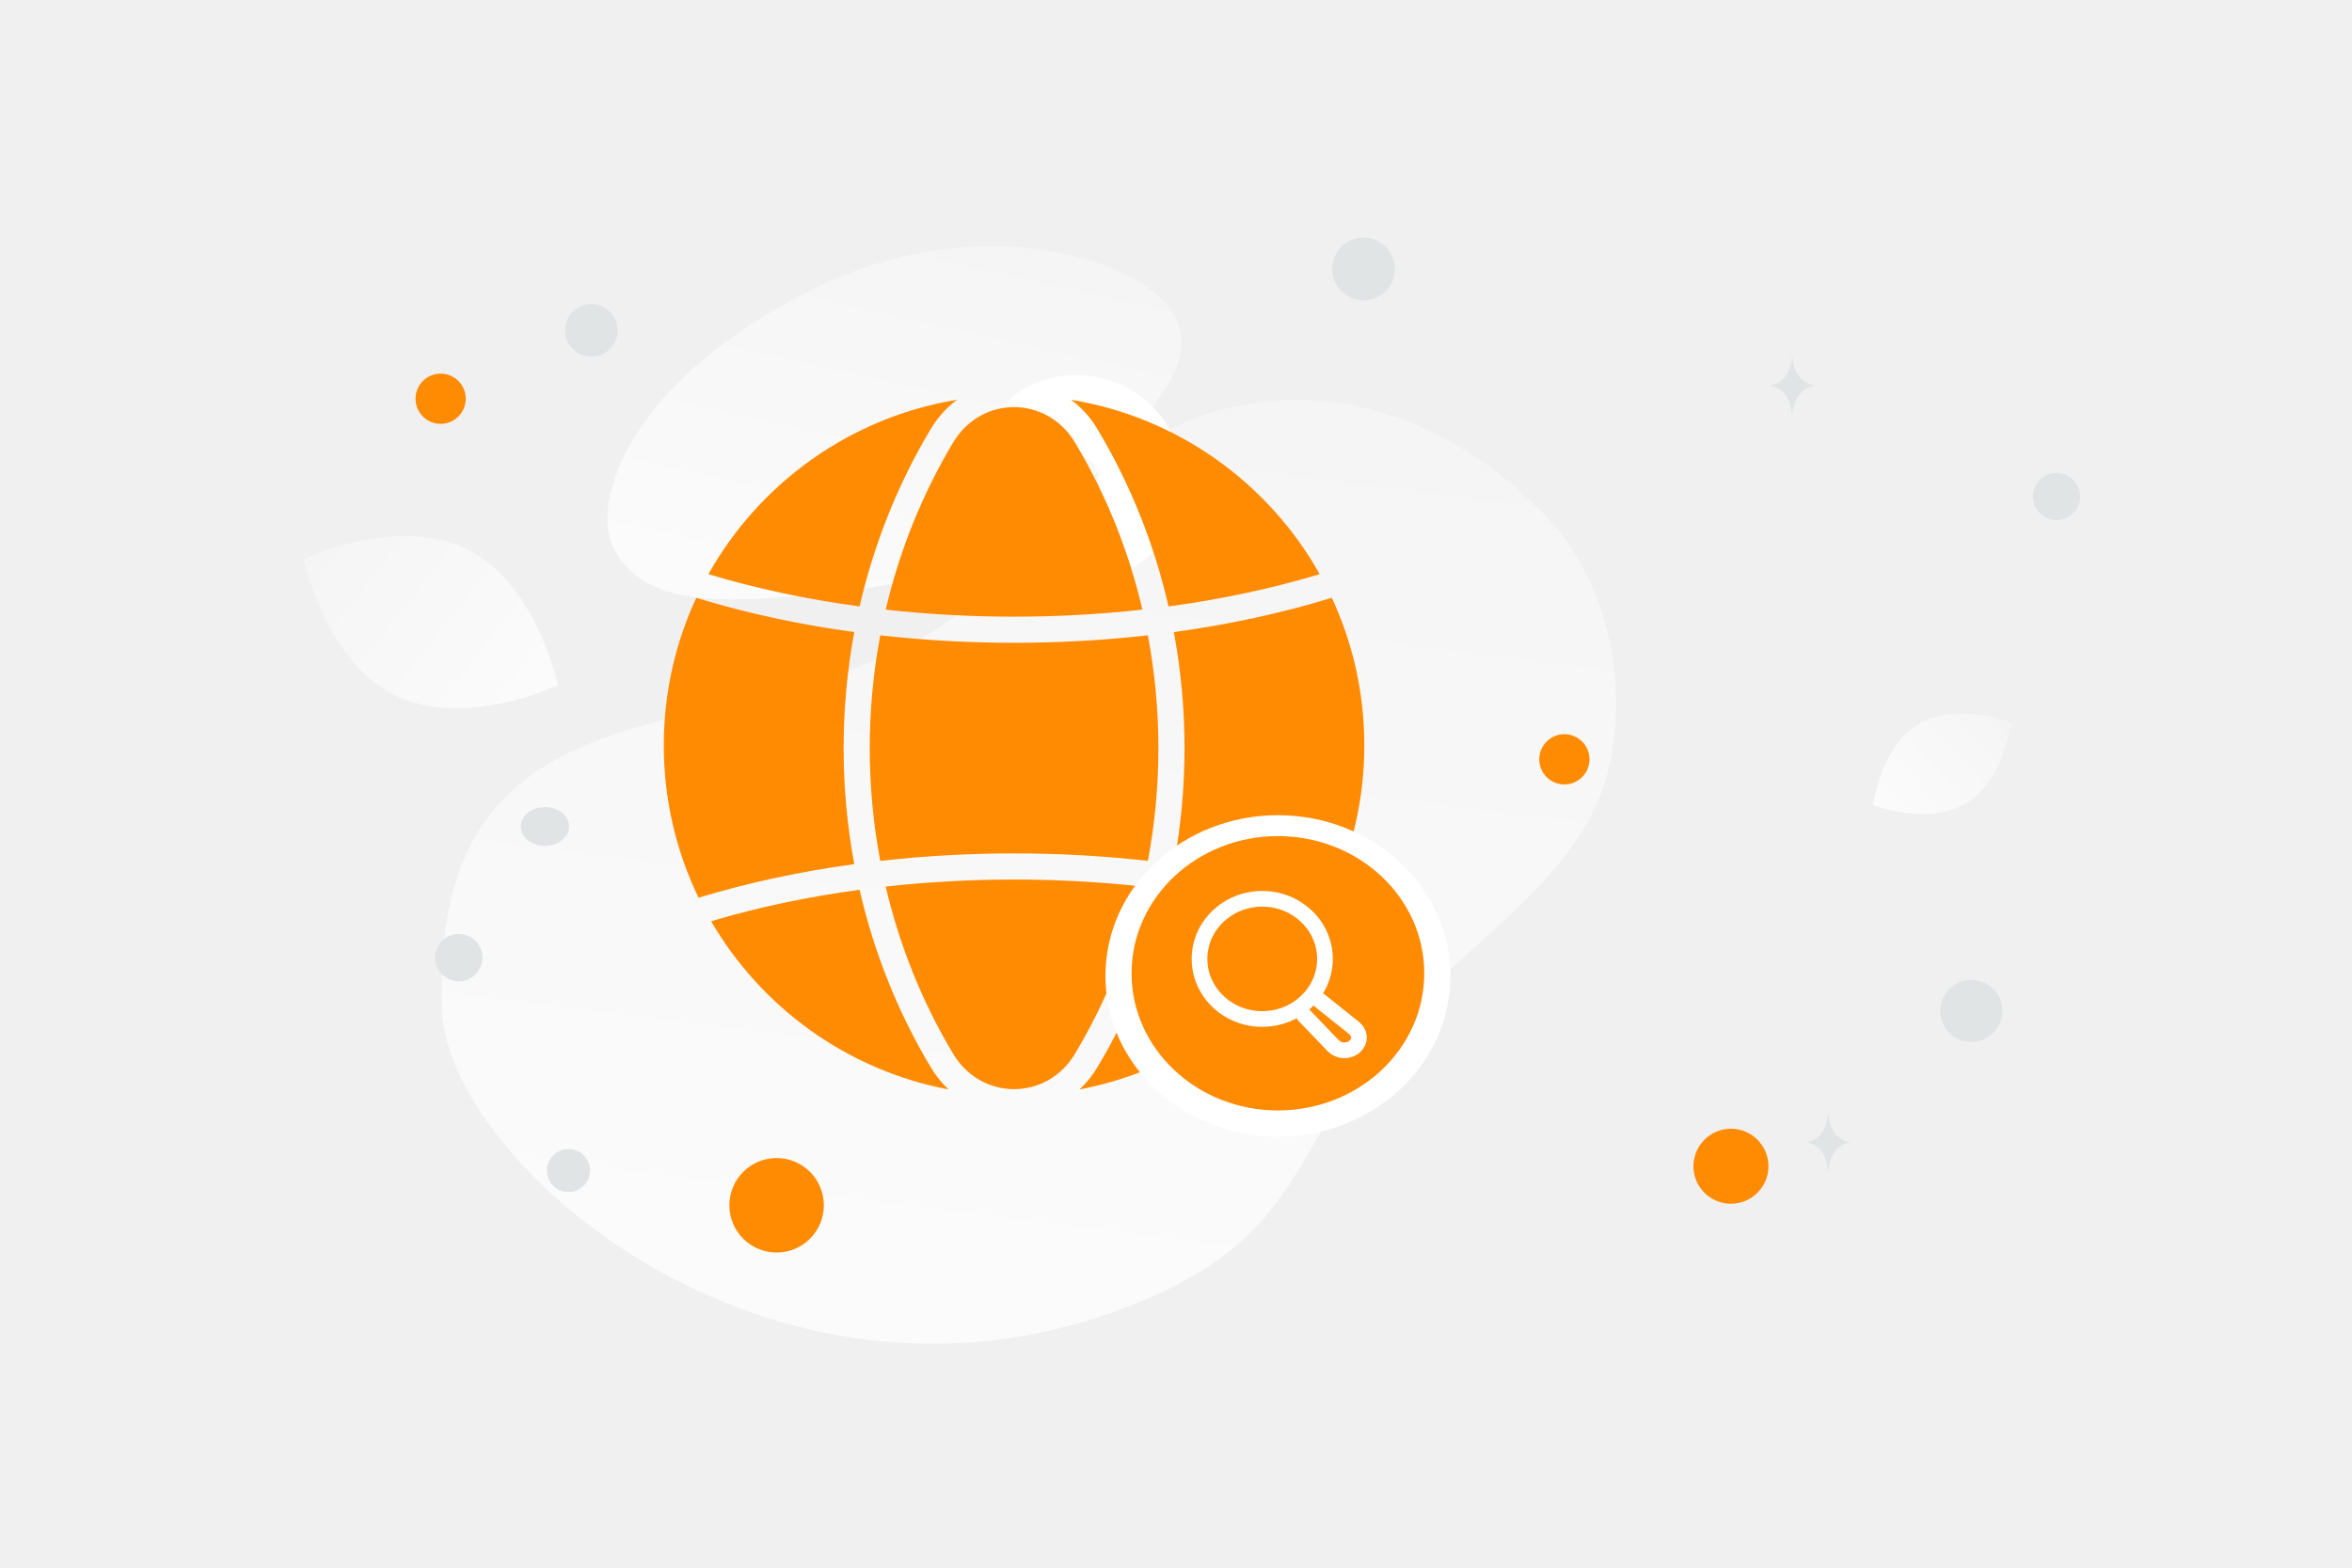
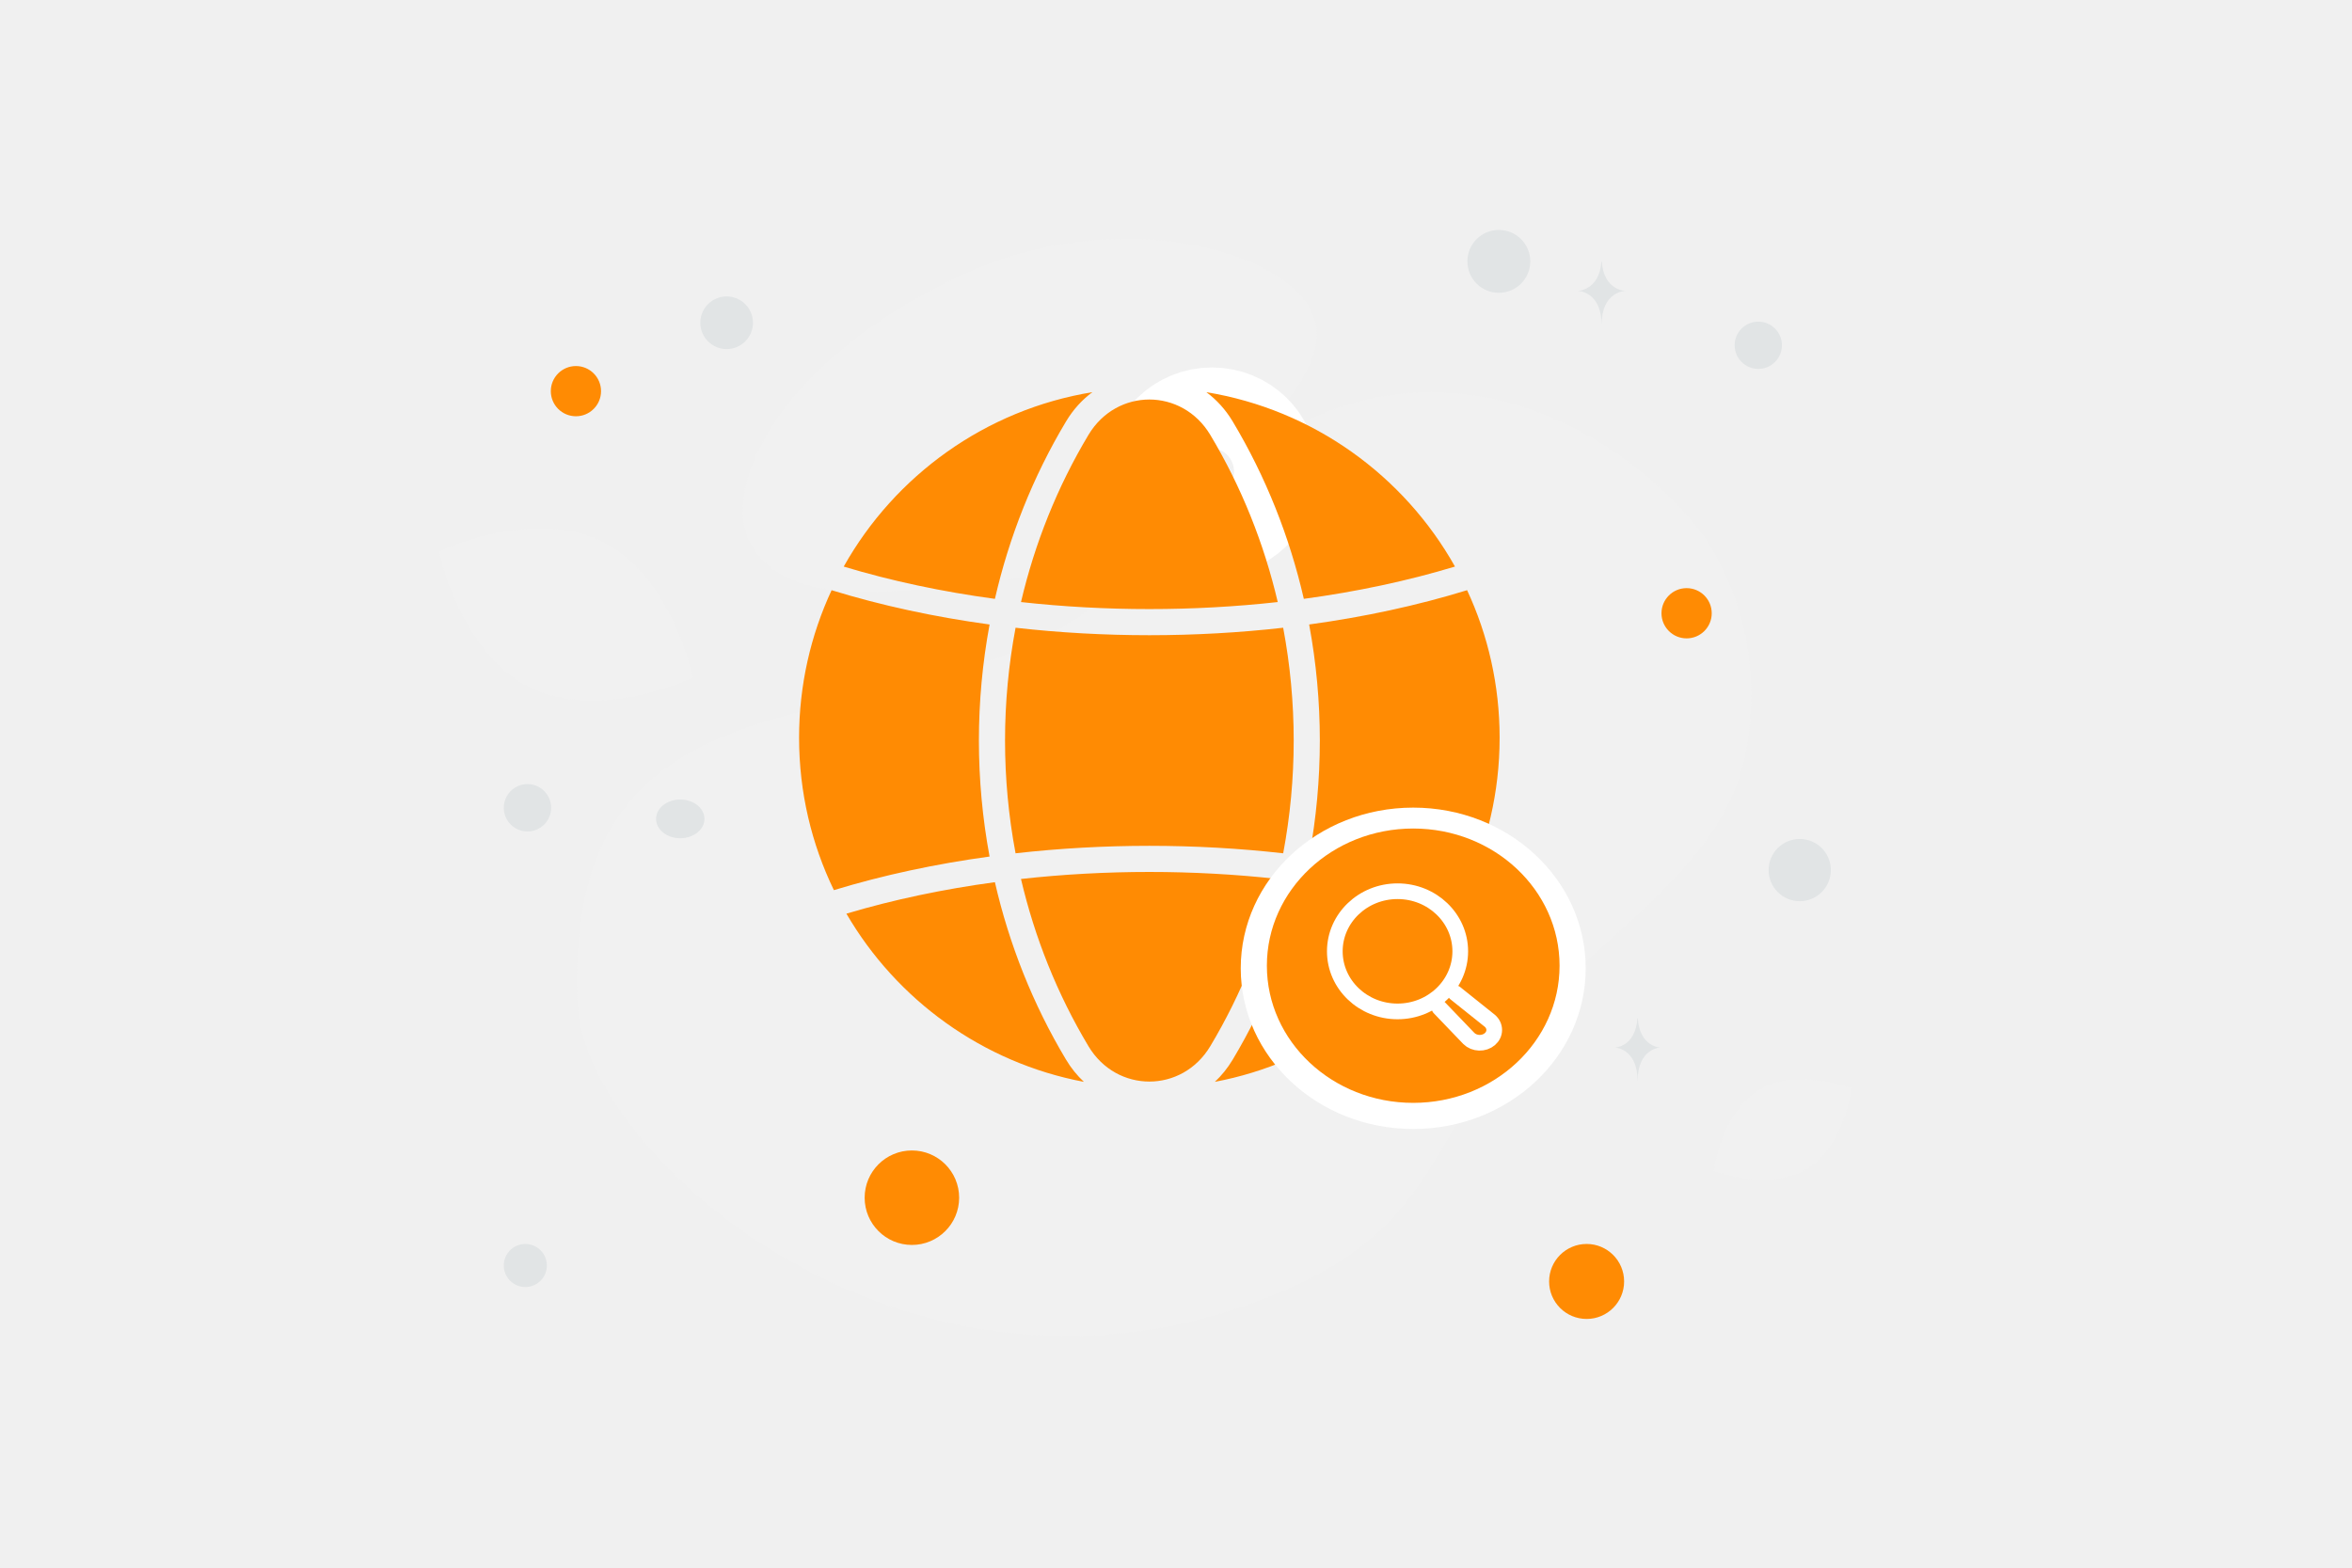
<svg xmlns="http://www.w3.org/2000/svg" width="900" height="600" viewBox="0 0 900 600" fill="none">
-   <path d="M169.172 386.777C171.518 446.292 298.588 555.825 437.093 497.864C501.51 470.905 492.659 437.028 538.864 386.948C566.405 357.099 607.704 332.606 616.036 292.195C623.236 257.314 613.446 221.467 593.219 199.453C547.727 149.943 462.565 121.111 389.917 212.668C317.269 304.225 163.14 233.284 169.172 386.777V386.777Z" fill="url(#paint0_linear_12:361)" />
-   <path d="M235.202 210.584C245.553 229.059 268.225 231.598 304.547 228.087C331.863 225.442 356.773 223.395 384.092 208.5C403.213 198.083 418.348 183.988 429.395 170.299C441.367 155.468 458.075 138.543 449.884 121.728C438.628 98.63 373.531 79.176 310.32 110.989C240.883 145.947 225.075 192.528 235.202 210.584V210.584Z" fill="url(#paint1_linear_12:361)" />
-   <path d="M150.98 266.006C177.816 279.318 213.434 262.201 213.434 262.201C213.434 262.201 205.518 223.508 178.668 210.215C151.832 196.903 116.228 214.001 116.228 214.001C116.228 214.001 124.144 252.694 150.98 266.006V266.006Z" fill="url(#paint2_linear_12:361)" />
-   <path d="M752.281 307.479C737.701 316.218 716.783 308.14 716.783 308.14C716.783 308.14 719.518 285.896 734.107 277.168C748.688 268.429 769.597 276.497 769.597 276.497C769.597 276.497 766.862 298.74 752.281 307.479V307.479Z" fill="url(#paint3_linear_12:361)" />
-   <path d="M217.525 456.236C222.077 456.236 225.767 452.546 225.767 447.994C225.767 443.442 222.077 439.752 217.525 439.752C212.973 439.752 209.283 443.442 209.283 447.994C209.283 452.546 212.973 456.236 217.525 456.236Z" fill="#E1E4E5" />
-   <path d="M754.34 398.818C760.916 398.818 766.246 393.487 766.246 386.912C766.246 380.336 760.916 375.006 754.34 375.006C747.765 375.006 742.434 380.336 742.434 386.912C742.434 393.487 747.765 398.818 754.34 398.818Z" fill="#E1E4E5" />
-   <path d="M175.551 375.564C180.555 375.564 184.612 371.507 184.612 366.503C184.612 361.499 180.555 357.442 175.551 357.442C170.547 357.442 166.49 361.499 166.49 366.503C166.49 371.507 170.547 375.564 175.551 375.564Z" fill="#E1E4E5" />
-   <path d="M226.281 136.503C231.845 136.503 236.355 131.993 236.355 126.429C236.355 120.865 231.845 116.355 226.281 116.355C220.717 116.355 216.207 120.865 216.207 126.429C216.207 131.993 220.717 136.503 226.281 136.503Z" fill="#E1E4E5" />
-   <path d="M777.908 190.052C777.908 195.048 781.958 199.098 786.954 199.098C791.95 199.098 796 195.048 796 190.052C796 185.056 791.95 181.006 786.954 181.006C781.958 181.006 777.908 185.056 777.908 190.052Z" fill="#E1E4E5" />
-   <path d="M521.763 114.972C528.41 114.972 533.798 109.584 533.798 102.937C533.798 96.29 528.41 90.902 521.763 90.902C515.116 90.902 509.728 96.29 509.728 102.937C509.728 109.584 515.116 114.972 521.763 114.972Z" fill="#E1E4E5" />
-   <path d="M208.532 323.717C213.645 323.717 217.789 320.401 217.789 316.311C217.789 312.221 213.645 308.905 208.532 308.905C203.42 308.905 199.275 312.221 199.275 316.311C199.275 320.401 203.42 323.717 208.532 323.717Z" fill="#E1E4E5" />
-   <path d="M685.851 136.358H685.719C684.938 147.423 676.709 147.593 676.709 147.593C676.709 147.593 685.783 147.77 685.783 160.555C685.783 147.77 694.857 147.593 694.857 147.593C694.857 147.593 686.632 147.423 685.851 136.358ZM699.637 425.988H699.51C698.76 437.02 690.86 437.19 690.86 437.19C690.86 437.19 699.572 437.366 699.572 450.113C699.572 437.366 708.284 437.19 708.284 437.19C708.284 437.19 700.386 437.02 699.637 425.988Z" fill="#E1E4E5" />
-   <path d="M411.972 168C403.117 168 396 174.982 396 183.528C396 192.074 403.173 199 412.028 199C420.882 199 428 192.074 428 183.472C428.056 174.982 420.882 168 411.972 168Z" stroke="white" stroke-width="48.925" stroke-linecap="round" stroke-linejoin="round" />
-   <path d="M598.613 281C593.304 281 589 285.304 589 290.613C589 295.922 593.304 300.226 598.613 300.226C603.922 300.226 608.226 295.922 608.226 290.613C608.226 285.304 603.922 281 598.613 281Z" fill="#FF8B03" />
-   <path d="M297.168 443.219C287.183 443.219 279.088 451.314 279.088 461.299C279.088 471.284 287.183 479.379 297.168 479.379C307.153 479.379 315.248 471.284 315.248 461.299C315.248 451.314 307.153 443.219 297.168 443.219Z" fill="#FF8B03" />
-   <path d="M662.352 460.704C654.426 460.704 648 454.278 648 446.352C648 438.426 654.426 432 662.352 432C670.278 432 676.704 438.426 676.704 446.352C676.704 454.278 670.278 460.704 662.352 460.704Z" fill="#FF8B03" />
-   <path d="M168.609 162.218C163.302 162.218 159 157.916 159 152.609C159 147.302 163.302 143 168.609 143C173.916 143 178.218 147.302 178.218 152.609C178.218 157.916 173.916 162.218 168.609 162.218Z" fill="#FF8B03" />
-   <path fill-rule="evenodd" clip-rule="evenodd" d="M366.225 153C362.349 155.872 358.906 159.606 356.155 164.2C343.452 185.409 334.378 208.378 328.934 232.102C308.852 229.392 289.362 225.274 271.077 219.749C290.637 184.907 325.317 159.693 366.225 153V153ZM266.444 228.79C285.529 234.672 305.899 239.047 326.896 241.916C321.447 271.268 321.446 301.372 326.892 330.725C306.216 333.552 286.149 337.839 267.319 343.587C258.785 325.955 254 306.169 254 285.266C254 265.089 258.458 245.953 266.444 228.79V228.79ZM272.108 352.587C291.31 385.58 324.193 409.629 362.985 416.961C360.42 414.564 358.113 411.731 356.156 408.463C343.449 387.248 334.373 364.271 328.929 340.54C309.225 343.2 290.091 347.216 272.108 352.587V352.587ZM338.91 339.314C344.147 361.679 352.755 383.324 364.735 403.324V403.325C375.532 421.359 400.543 421.359 411.34 403.325L411.341 403.324C423.32 383.324 431.928 361.679 437.165 339.314C404.829 335.728 371.244 335.728 338.91 339.314ZM447.146 340.54C441.702 364.271 432.627 387.248 419.92 408.463C417.963 411.73 415.657 414.561 413.094 416.958C451.881 409.621 484.758 385.572 503.957 352.582C485.976 347.213 466.845 343.199 447.146 340.54V340.54ZM508.745 343.581C489.917 337.836 469.854 333.551 449.183 330.725C454.63 301.371 454.628 271.266 449.179 241.913C470.171 239.043 490.536 234.667 509.615 228.785C517.602 245.949 522.062 265.087 522.062 285.266C522.062 306.167 517.278 325.95 508.745 343.581ZM439.242 329.484C405.547 325.671 370.526 325.671 336.834 329.484C331.466 300.959 331.467 271.682 336.838 243.157C370.53 246.969 405.548 246.968 439.237 243.154C444.609 271.68 444.61 300.958 439.242 329.484ZM338.915 233.328C371.249 236.912 404.829 236.911 437.16 233.325C431.922 210.968 423.316 189.331 411.341 169.338C400.527 151.301 375.531 151.306 364.735 169.337V169.338C352.759 189.332 344.153 210.97 338.915 233.328V233.328ZM447.141 232.098C467.218 229.387 486.703 225.269 504.982 219.743C485.422 184.906 450.747 159.696 409.845 153.001C413.721 155.873 417.166 159.606 419.919 164.198L419.92 164.2C432.622 185.408 441.696 208.376 447.141 232.098V232.098Z" fill="#FF8B03" />
-   <path fill-rule="evenodd" clip-rule="evenodd" d="M489 422.7C518.161 422.7 541.8 400.672 541.8 373.5C541.8 346.328 518.161 324.3 489 324.3C459.839 324.3 436.2 346.328 436.2 373.5C436.2 400.672 459.839 422.7 489 422.7V422.7ZM489 435C525.451 435 555 407.465 555 373.5C555 339.534 525.451 312 489 312C452.549 312 423 339.534 423 373.5C423 407.465 452.549 435 489 435Z" fill="white" />
-   <path d="M489 425C519.928 425 545 401.495 545 372.5C545 343.505 519.928 320 489 320C458.072 320 433 343.505 433 372.5C433 401.495 458.072 425 489 425Z" fill="#FF8B03" />
-   <path d="M483 390C469.745 390 459 379.703 459 367C459 354.297 469.745 344 483 344C496.255 344 507 354.297 507 367C507 379.703 496.255 390 483 390Z" stroke="white" stroke-width="6" stroke-linecap="round" stroke-linejoin="round" />
-   <path d="M505.078 383L518.286 393.566C518.826 394.021 519.256 394.568 519.551 395.174C519.845 395.78 519.998 396.431 520 397.09C520.002 397.749 519.853 398.402 519.562 399.009C519.271 399.616 518.844 400.165 518.307 400.623C517.77 401.081 517.133 401.439 516.435 401.675C515.737 401.911 514.992 402.021 514.245 401.997C513.498 401.973 512.764 401.817 512.088 401.537C511.411 401.258 510.805 400.86 510.306 400.37L499 388.594" stroke="white" stroke-width="6" stroke-linecap="round" stroke-linejoin="round" />
-   <defs>
-     <linearGradient id="paint0_linear_12:361" x1="340.86" y1="728.718" x2="465.681" y2="-268.593" gradientUnits="userSpaceOnUse">
-       <stop stop-color="white" />
-       <stop offset="1" stop-color="#EEEEEE" />
-     </linearGradient>
-     <linearGradient id="paint1_linear_12:361" x1="304.939" y1="330.319" x2="397.207" y2="-84.296" gradientUnits="userSpaceOnUse">
-       <stop stop-color="white" />
-       <stop offset="1" stop-color="#EEEEEE" />
-     </linearGradient>
-     <linearGradient id="paint2_linear_12:361" x1="254.033" y1="307.53" x2="32.688" y2="132.445" gradientUnits="userSpaceOnUse">
-       <stop stop-color="white" />
-       <stop offset="1" stop-color="#EEEEEE" />
-     </linearGradient>
-     <linearGradient id="paint3_linear_12:361" x1="695.859" y1="335.608" x2="813.178" y2="226.603" gradientUnits="userSpaceOnUse">
-       <stop stop-color="white" />
-       <stop offset="1" stop-color="#EEEEEE" />
-     </linearGradient>
-   </defs>
+   <path d="M220.944 383.875C223.29 443.39 350.36 552.923 488.865 494.962C553.282 468.003 544.431 434.126 590.636 384.046C618.177 354.197 659.476 329.704 667.808 289.293C675.008 254.412 665.218 218.565 644.991 196.551C599.499 147.041 514.337 118.209 441.689 209.766C369.041 301.323 214.912 230.382 220.944 383.875V383.875Z" fill="#F1F1F1" />
+   <path d="M286.974 207.682C297.325 226.157 319.997 228.696 356.319 225.185C383.635 222.54 408.545 220.493 435.864 205.598C454.985 195.181 470.12 181.086 481.167 167.397C493.139 152.566 509.847 135.641 501.656 118.826C490.4 95.728 425.303 76.274 362.092 108.087C292.655 143.045 276.847 189.626 286.974 207.682V207.682Z" fill="#F1F1F1" />
+   <path d="M202.752 263.104C229.588 276.416 265.206 259.299 265.206 259.299C265.206 259.299 257.29 220.606 230.44 207.313C203.604 194.001 168 211.099 168 211.099C168 211.099 175.916 249.792 202.752 263.104V263.104Z" fill="#F1F1F1" />
+   <path d="M691.27 447.475C676.69 456.214 655.772 448.136 655.772 448.136C655.772 448.136 658.507 425.892 673.096 417.164C687.677 408.425 708.586 416.493 708.586 416.493C708.586 416.493 705.851 438.736 691.27 447.475V447.475Z" fill="#F1F1F1" />
+   <path d="M201.014 492.582C205.566 492.582 209.256 488.892 209.256 484.34C209.256 479.788 205.566 476.098 201.014 476.098C196.462 476.098 192.772 479.788 192.772 484.34C192.772 488.892 196.462 492.582 201.014 492.582Z" fill="#E1E4E5" />
+   <path d="M688.678 344.91C695.253 344.91 700.584 339.58 700.584 333.004C700.584 326.429 695.253 321.098 688.678 321.098C682.102 321.098 676.772 326.429 676.772 333.004C676.772 339.58 682.102 344.91 688.678 344.91Z" fill="#E1E4E5" />
+   <path d="M201.833 318.22C206.837 318.22 210.894 314.163 210.894 309.159C210.894 304.155 206.837 300.098 201.833 300.098C196.829 300.098 192.772 304.155 192.772 309.159C192.772 314.163 196.829 318.22 201.833 318.22Z" fill="#E1E4E5" />
+   <path d="M278.053 133.601C283.617 133.601 288.127 129.091 288.127 123.527C288.127 117.963 283.617 113.453 278.053 113.453C272.489 113.453 267.979 117.963 267.979 123.527C267.979 129.091 272.489 133.601 278.053 133.601Z" fill="#E1E4E5" />
+   <path d="M663.772 132.144C663.772 137.14 667.822 141.19 672.818 141.19C677.814 141.19 681.864 137.14 681.864 132.144C681.864 127.148 677.814 123.098 672.818 123.098C667.822 123.098 663.772 127.148 663.772 132.144Z" fill="#E1E4E5" />
+   <path d="M573.535 112.07C580.182 112.07 585.57 106.682 585.57 100.035C585.57 93.388 580.182 88 573.535 88C566.888 88 561.5 93.388 561.5 100.035C561.5 106.682 566.888 112.07 573.535 112.07Z" fill="#E1E4E5" />
+   <path d="M260.304 320.815C265.417 320.815 269.561 317.499 269.561 313.409C269.561 309.319 265.417 306.003 260.304 306.003C255.192 306.003 251.047 309.319 251.047 313.409C251.047 317.499 255.192 320.815 260.304 320.815Z" fill="#E1E4E5" />
+   <path d="M612.914 100.098H612.782C612.001 111.163 603.772 111.333 603.772 111.333C603.772 111.333 612.846 111.51 612.846 124.295C612.846 111.51 621.92 111.333 621.92 111.333C621.92 111.333 613.695 111.163 612.914 100.098ZM626.7 389.728H626.573C625.823 400.76 617.923 400.93 617.923 400.93C617.923 400.93 626.635 401.106 626.635 413.853C626.635 401.106 635.347 400.93 635.347 400.93C635.347 400.93 627.449 400.76 626.7 389.728Z" fill="#E1E4E5" />
+   <path d="M463.744 165.098C454.889 165.098 447.772 172.08 447.772 180.626C447.772 189.172 454.945 196.098 463.8 196.098C472.654 196.098 479.772 189.172 479.772 180.57C479.828 172.08 472.654 165.098 463.744 165.098Z" stroke="white" stroke-width="48.925" stroke-linecap="round" stroke-linejoin="round" />
+   <path d="M645.385 225.098C640.076 225.098 635.772 229.402 635.772 234.711C635.772 240.02 640.076 244.324 645.385 244.324C650.694 244.324 654.998 240.02 654.998 234.711C654.998 229.402 650.694 225.098 645.385 225.098Z" fill="#FF8B03" />
+   <path d="M348.94 440.317C338.955 440.317 330.86 448.412 330.86 458.397C330.86 468.382 338.955 476.477 348.94 476.477C358.925 476.477 367.02 468.382 367.02 458.397C367.02 448.412 358.925 440.317 348.94 440.317Z" fill="#FF8B03" />
+   <path d="M607.124 504.802C599.198 504.802 592.772 498.377 592.772 490.45C592.772 482.524 599.198 476.098 607.124 476.098C615.05 476.098 621.476 482.524 621.476 490.45C621.476 498.377 615.05 504.802 607.124 504.802Z" fill="#FF8B03" />
+   <path d="M220.381 159.316C215.074 159.316 210.772 155.014 210.772 149.707C210.772 144.4 215.074 140.098 220.381 140.098C225.688 140.098 229.99 144.4 229.99 149.707C229.99 155.014 225.688 159.316 220.381 159.316Z" fill="#FF8B03" />
+   <path fill-rule="evenodd" clip-rule="evenodd" d="M417.997 150.098C414.121 152.97 410.678 156.704 407.927 161.298C395.224 182.507 386.15 205.476 380.706 229.2C360.624 226.49 341.134 222.372 322.849 216.847C342.409 182.005 377.089 156.791 417.997 150.098V150.098ZM318.216 225.888C337.301 231.77 357.671 236.145 378.668 239.014C373.219 268.366 373.218 298.471 378.664 327.823C357.988 330.65 337.921 334.937 319.091 340.685C310.557 323.053 305.772 303.267 305.772 282.364C305.772 262.187 310.23 243.051 318.216 225.888V225.888ZM323.88 349.685C343.082 382.678 375.965 406.727 414.757 414.059C412.192 411.662 409.885 408.829 407.928 405.561C395.221 384.346 386.145 361.369 380.701 337.638C360.997 340.298 341.863 344.314 323.88 349.685V349.685ZM390.682 336.412C395.919 358.777 404.527 380.422 416.507 400.422V400.423C427.304 418.457 452.315 418.457 463.112 400.423L463.113 400.422C475.092 380.422 483.7 358.777 488.937 336.412C456.601 332.826 423.016 332.826 390.682 336.412ZM498.918 337.638C493.474 361.369 484.399 384.346 471.692 405.561C469.735 408.828 467.429 411.659 464.866 414.056C503.653 406.719 536.53 382.67 555.729 349.68C537.748 344.311 518.617 340.297 498.918 337.638V337.638ZM560.517 340.679C541.689 334.934 521.626 330.649 500.955 327.823C506.402 298.47 506.4 268.364 500.951 239.011C521.943 236.141 542.308 231.765 561.387 225.883C569.374 243.047 573.834 262.185 573.834 282.364C573.834 303.265 569.05 323.048 560.517 340.679ZM491.014 326.582C457.319 322.769 422.298 322.769 388.606 326.582C383.238 298.057 383.239 268.78 388.61 240.255C422.302 244.067 457.32 244.066 491.009 240.252C496.381 268.778 496.382 298.056 491.014 326.582ZM390.687 230.426C423.021 234.01 456.601 234.009 488.932 230.423C483.694 208.066 475.088 186.429 463.113 166.436C452.299 148.399 427.303 148.404 416.507 166.435V166.436C404.531 186.43 395.925 208.068 390.687 230.426V230.426ZM498.913 229.196C518.99 226.485 538.475 222.367 556.754 216.841C537.194 182.004 502.519 156.794 461.617 150.099C465.493 152.971 468.938 156.704 471.691 161.296L471.692 161.298C484.394 182.506 493.468 205.474 498.913 229.196V229.196Z" fill="#FF8B03" />
+   <path fill-rule="evenodd" clip-rule="evenodd" d="M540.772 419.798C569.933 419.798 593.572 397.77 593.572 370.598C593.572 343.426 569.933 321.398 540.772 321.398C511.611 321.398 487.972 343.426 487.972 370.598C487.972 397.77 511.611 419.798 540.772 419.798V419.798ZM540.772 432.098C577.223 432.098 606.772 404.563 606.772 370.598C606.772 336.633 577.223 309.098 540.772 309.098C504.321 309.098 474.772 336.633 474.772 370.598C474.772 404.563 504.321 432.098 540.772 432.098Z" fill="white" />
+   <path d="M540.772 422.098C571.7 422.098 596.772 398.593 596.772 369.598C596.772 340.603 571.7 317.098 540.772 317.098C509.844 317.098 484.772 340.603 484.772 369.598C484.772 398.593 509.844 422.098 540.772 422.098Z" fill="#FF8B03" />
+   <path d="M534.772 387.098C521.517 387.098 510.772 376.801 510.772 364.098C510.772 351.396 521.517 341.098 534.772 341.098C548.027 341.098 558.772 351.396 558.772 364.098C558.772 376.801 548.027 387.098 534.772 387.098Z" stroke="white" stroke-width="6" stroke-linecap="round" stroke-linejoin="round" />
+   <path d="M556.85 380.098L570.058 390.664C570.598 391.119 571.028 391.666 571.323 392.272C571.617 392.878 571.77 393.53 571.772 394.189C571.774 394.847 571.625 395.5 571.334 396.107C571.043 396.714 570.616 397.263 570.079 397.721C569.542 398.179 568.905 398.537 568.207 398.773C567.509 399.009 566.764 399.119 566.017 399.095C565.27 399.071 564.536 398.915 563.86 398.635C563.183 398.356 562.577 397.959 562.078 397.468L550.772 385.692" stroke="white" stroke-width="6" stroke-linecap="round" stroke-linejoin="round" />
</svg>
